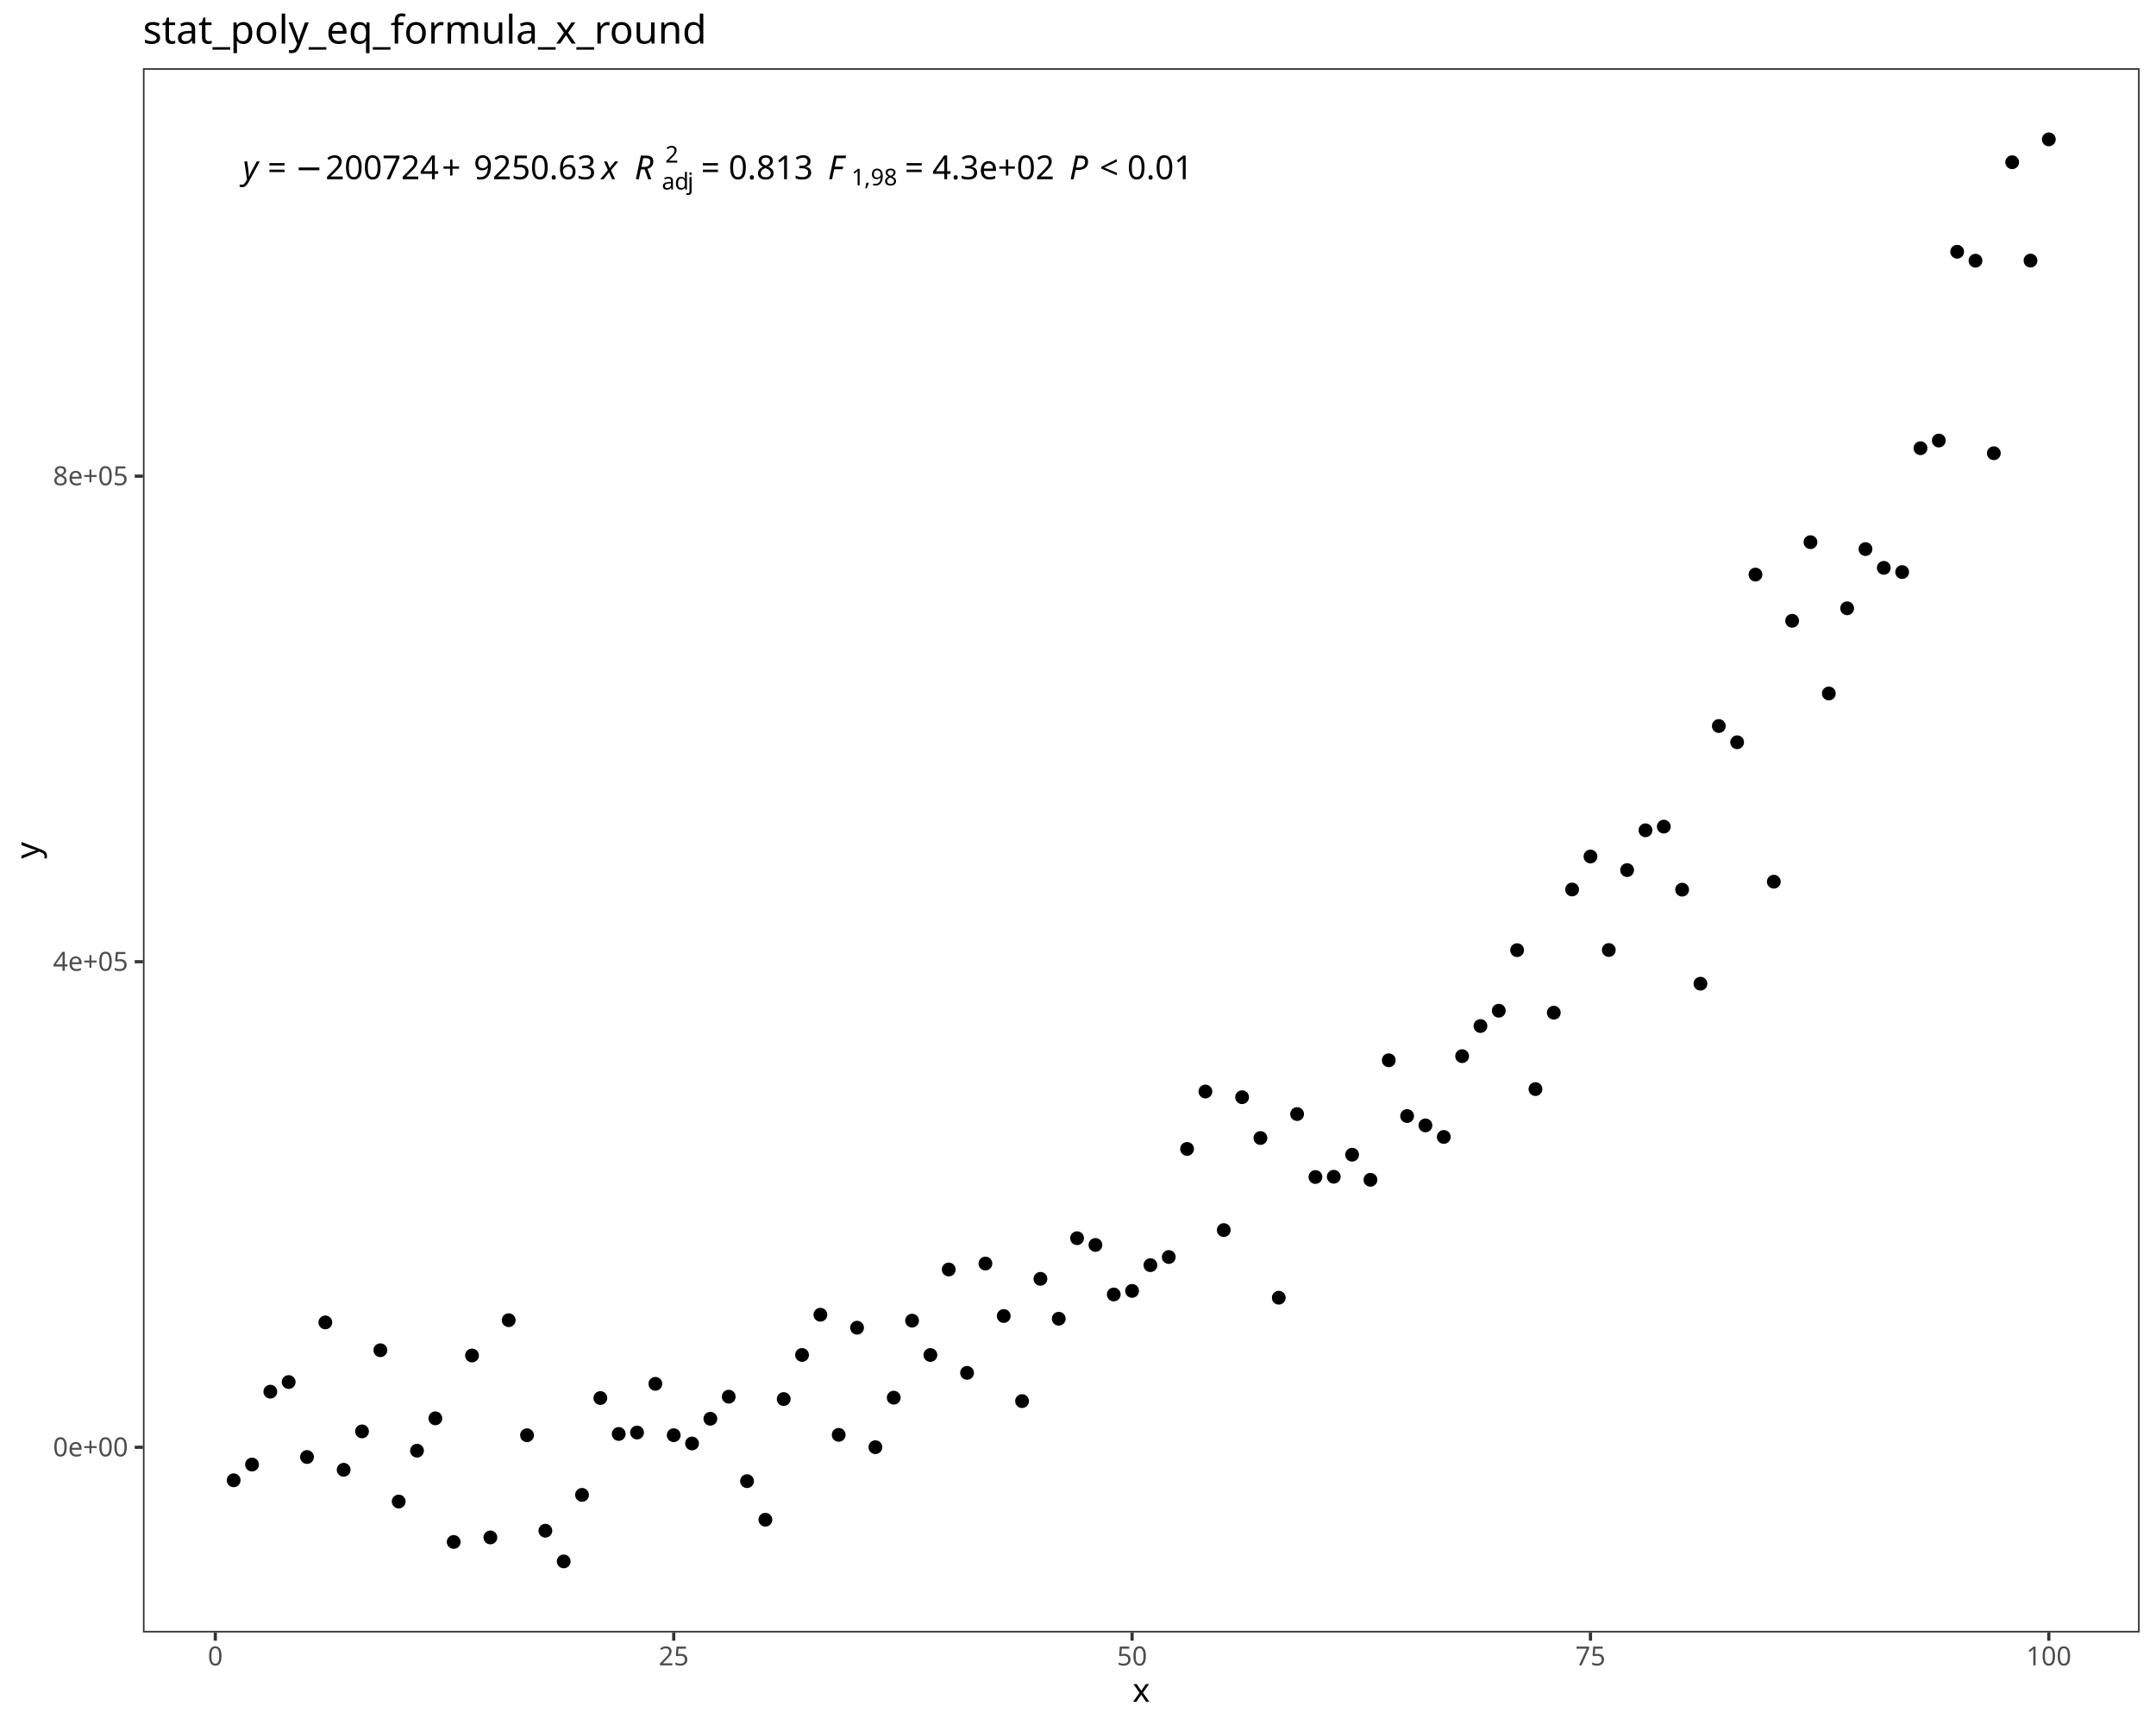
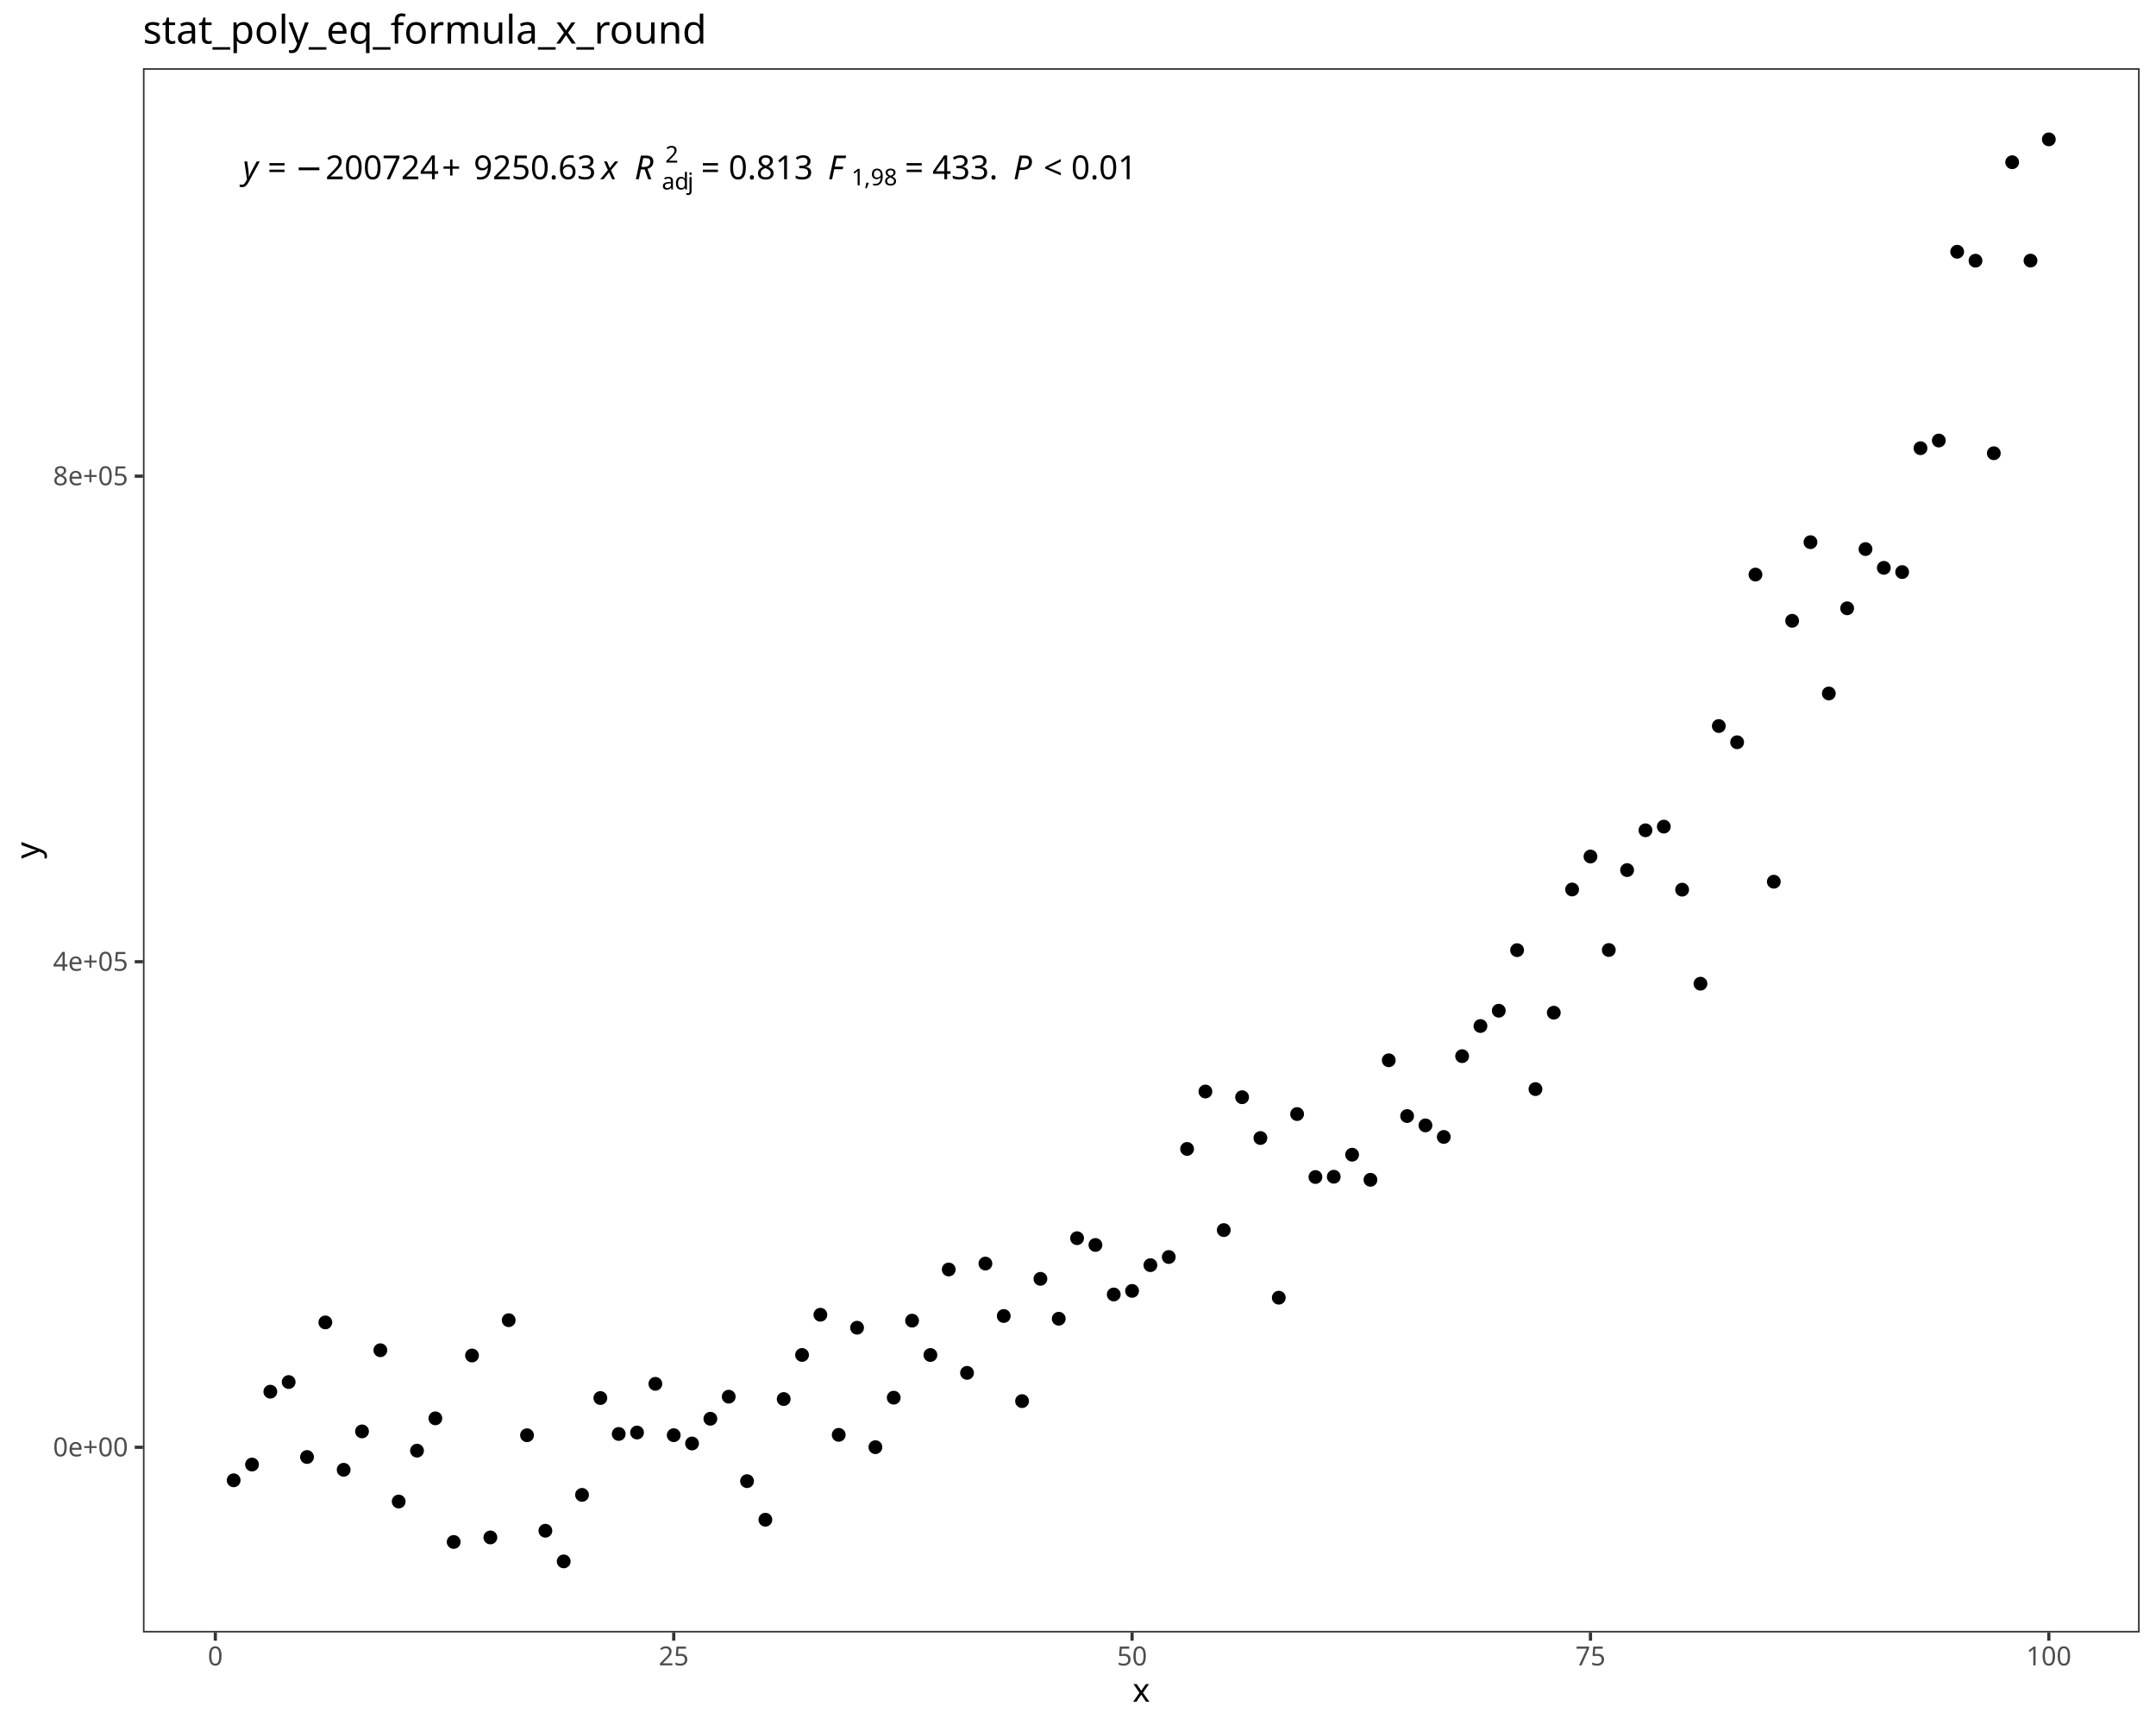
<svg xmlns="http://www.w3.org/2000/svg" class="svglite" data-engine-version="2.0" width="720.00pt" height="576.00pt" viewBox="0 0 720.00 576.00">
  <defs>
    <style type="text/css">
    .svglite line, .svglite polyline, .svglite polygon, .svglite path, .svglite rect, .svglite circle {
      fill: none;
      stroke: #000000;
      stroke-linecap: round;
      stroke-linejoin: round;
      stroke-miterlimit: 10.00;
    }
  </style>
  </defs>
  <rect width="100%" height="100%" style="stroke: none; fill: #FFFFFF;" />
  <defs>
    <clipPath id="cpMC4wMHw3MjAuMDB8MC4wMHw1NzYuMDA=">
      <rect x="0.00" y="0.00" width="720.00" height="576.00" />
    </clipPath>
  </defs>
  <g clip-path="url(#cpMC4wMHw3MjAuMDB8MC4wMHw1NzYuMDA=)">
    <rect x="0.00" y="0.00" width="720.00" height="576.00" style="stroke-width: 1.07; stroke: #FFFFFF; fill: #FFFFFF;" />
  </g>
  <defs>
    <clipPath id="cpNDcuNzN8NzE0LjUyfDIyLjc4fDU0NS4xMQ==">
      <rect x="47.73" y="22.78" width="666.80" height="522.33" />
    </clipPath>
  </defs>
  <g clip-path="url(#cpNDcuNzN8NzE0LjUyfDIyLjc4fDU0NS4xMQ==)">
    <rect x="47.73" y="22.78" width="666.80" height="522.33" style="stroke-width: 1.07; stroke: none; fill: #FFFFFF;" />
    <circle cx="78.03" cy="494.29" r="1.95" style="stroke-width: 0.71; fill: #000000;" />
    <circle cx="84.16" cy="489.03" r="1.95" style="stroke-width: 0.71; fill: #000000;" />
    <circle cx="90.28" cy="464.70" r="1.95" style="stroke-width: 0.71; fill: #000000;" />
    <circle cx="96.40" cy="461.48" r="1.95" style="stroke-width: 0.71; fill: #000000;" />
    <circle cx="102.53" cy="486.51" r="1.95" style="stroke-width: 0.71; fill: #000000;" />
    <circle cx="108.65" cy="441.57" r="1.95" style="stroke-width: 0.71; fill: #000000;" />
    <circle cx="114.77" cy="490.78" r="1.95" style="stroke-width: 0.71; fill: #000000;" />
    <circle cx="120.90" cy="477.96" r="1.95" style="stroke-width: 0.71; fill: #000000;" />
    <circle cx="127.02" cy="450.86" r="1.95" style="stroke-width: 0.71; fill: #000000;" />
    <circle cx="133.14" cy="501.38" r="1.95" style="stroke-width: 0.71; fill: #000000;" />
    <circle cx="139.26" cy="484.40" r="1.95" style="stroke-width: 0.71; fill: #000000;" />
    <circle cx="145.39" cy="473.60" r="1.95" style="stroke-width: 0.71; fill: #000000;" />
    <circle cx="151.51" cy="514.88" r="1.95" style="stroke-width: 0.71; fill: #000000;" />
    <circle cx="157.63" cy="452.62" r="1.95" style="stroke-width: 0.71; fill: #000000;" />
    <circle cx="163.76" cy="513.37" r="1.95" style="stroke-width: 0.71; fill: #000000;" />
    <circle cx="169.88" cy="440.83" r="1.95" style="stroke-width: 0.71; fill: #000000;" />
    <circle cx="176.00" cy="479.25" r="1.95" style="stroke-width: 0.71; fill: #000000;" />
    <circle cx="182.13" cy="511.13" r="1.95" style="stroke-width: 0.71; fill: #000000;" />
    <circle cx="188.25" cy="521.37" r="1.95" style="stroke-width: 0.71; fill: #000000;" />
    <circle cx="194.37" cy="499.16" r="1.95" style="stroke-width: 0.71; fill: #000000;" />
    <circle cx="200.49" cy="466.82" r="1.95" style="stroke-width: 0.71; fill: #000000;" />
    <circle cx="206.62" cy="478.82" r="1.95" style="stroke-width: 0.71; fill: #000000;" />
    <circle cx="212.74" cy="478.34" r="1.95" style="stroke-width: 0.71; fill: #000000;" />
    <circle cx="218.86" cy="462.08" r="1.95" style="stroke-width: 0.71; fill: #000000;" />
    <circle cx="224.99" cy="479.23" r="1.95" style="stroke-width: 0.71; fill: #000000;" />
    <circle cx="231.11" cy="482.00" r="1.95" style="stroke-width: 0.71; fill: #000000;" />
    <circle cx="237.23" cy="473.74" r="1.95" style="stroke-width: 0.71; fill: #000000;" />
    <circle cx="243.36" cy="466.37" r="1.95" style="stroke-width: 0.71; fill: #000000;" />
    <circle cx="249.48" cy="494.57" r="1.95" style="stroke-width: 0.71; fill: #000000;" />
    <circle cx="255.60" cy="507.45" r="1.95" style="stroke-width: 0.71; fill: #000000;" />
    <circle cx="261.72" cy="467.16" r="1.95" style="stroke-width: 0.71; fill: #000000;" />
    <circle cx="267.85" cy="452.44" r="1.95" style="stroke-width: 0.71; fill: #000000;" />
    <circle cx="273.97" cy="439.01" r="1.95" style="stroke-width: 0.71; fill: #000000;" />
    <circle cx="280.09" cy="479.12" r="1.95" style="stroke-width: 0.71; fill: #000000;" />
    <circle cx="286.22" cy="443.34" r="1.95" style="stroke-width: 0.71; fill: #000000;" />
    <circle cx="292.34" cy="483.23" r="1.95" style="stroke-width: 0.71; fill: #000000;" />
    <circle cx="298.46" cy="466.70" r="1.95" style="stroke-width: 0.71; fill: #000000;" />
    <circle cx="304.59" cy="440.98" r="1.95" style="stroke-width: 0.71; fill: #000000;" />
    <circle cx="310.71" cy="452.45" r="1.95" style="stroke-width: 0.71; fill: #000000;" />
    <circle cx="316.83" cy="423.90" r="1.95" style="stroke-width: 0.71; fill: #000000;" />
    <circle cx="322.95" cy="458.42" r="1.95" style="stroke-width: 0.71; fill: #000000;" />
    <circle cx="329.08" cy="421.92" r="1.95" style="stroke-width: 0.71; fill: #000000;" />
    <circle cx="335.20" cy="439.43" r="1.95" style="stroke-width: 0.71; fill: #000000;" />
    <circle cx="341.32" cy="467.85" r="1.95" style="stroke-width: 0.71; fill: #000000;" />
    <circle cx="347.45" cy="427.02" r="1.95" style="stroke-width: 0.71; fill: #000000;" />
    <circle cx="353.57" cy="440.34" r="1.95" style="stroke-width: 0.71; fill: #000000;" />
    <circle cx="359.69" cy="413.45" r="1.95" style="stroke-width: 0.71; fill: #000000;" />
    <circle cx="365.82" cy="415.71" r="1.95" style="stroke-width: 0.71; fill: #000000;" />
    <circle cx="371.94" cy="432.24" r="1.95" style="stroke-width: 0.71; fill: #000000;" />
    <circle cx="378.06" cy="431.05" r="1.95" style="stroke-width: 0.71; fill: #000000;" />
    <circle cx="384.18" cy="422.45" r="1.95" style="stroke-width: 0.71; fill: #000000;" />
    <circle cx="390.31" cy="419.73" r="1.95" style="stroke-width: 0.71; fill: #000000;" />
    <circle cx="396.43" cy="383.64" r="1.95" style="stroke-width: 0.71; fill: #000000;" />
    <circle cx="402.55" cy="364.47" r="1.95" style="stroke-width: 0.71; fill: #000000;" />
    <circle cx="408.68" cy="410.74" r="1.95" style="stroke-width: 0.71; fill: #000000;" />
    <circle cx="414.80" cy="366.37" r="1.95" style="stroke-width: 0.71; fill: #000000;" />
    <circle cx="420.92" cy="380.00" r="1.95" style="stroke-width: 0.71; fill: #000000;" />
    <circle cx="427.05" cy="433.32" r="1.95" style="stroke-width: 0.71; fill: #000000;" />
    <circle cx="433.17" cy="372.00" r="1.95" style="stroke-width: 0.71; fill: #000000;" />
    <circle cx="439.29" cy="393.02" r="1.95" style="stroke-width: 0.71; fill: #000000;" />
    <circle cx="445.41" cy="392.93" r="1.95" style="stroke-width: 0.71; fill: #000000;" />
    <circle cx="451.54" cy="385.57" r="1.95" style="stroke-width: 0.71; fill: #000000;" />
    <circle cx="457.66" cy="393.95" r="1.95" style="stroke-width: 0.71; fill: #000000;" />
    <circle cx="463.78" cy="354.04" r="1.95" style="stroke-width: 0.71; fill: #000000;" />
    <circle cx="469.91" cy="372.66" r="1.95" style="stroke-width: 0.71; fill: #000000;" />
    <circle cx="476.03" cy="375.78" r="1.95" style="stroke-width: 0.71; fill: #000000;" />
    <circle cx="482.15" cy="379.64" r="1.95" style="stroke-width: 0.71; fill: #000000;" />
    <circle cx="488.28" cy="352.66" r="1.95" style="stroke-width: 0.71; fill: #000000;" />
    <circle cx="494.40" cy="342.60" r="1.95" style="stroke-width: 0.71; fill: #000000;" />
    <circle cx="500.52" cy="337.49" r="1.95" style="stroke-width: 0.71; fill: #000000;" />
    <circle cx="506.64" cy="317.27" r="1.95" style="stroke-width: 0.71; fill: #000000;" />
    <circle cx="512.77" cy="363.66" r="1.95" style="stroke-width: 0.71; fill: #000000;" />
    <circle cx="518.89" cy="338.15" r="1.95" style="stroke-width: 0.71; fill: #000000;" />
    <circle cx="525.01" cy="297.01" r="1.95" style="stroke-width: 0.71; fill: #000000;" />
    <circle cx="531.14" cy="286.00" r="1.95" style="stroke-width: 0.71; fill: #000000;" />
    <circle cx="537.26" cy="317.22" r="1.95" style="stroke-width: 0.71; fill: #000000;" />
    <circle cx="543.38" cy="290.54" r="1.95" style="stroke-width: 0.71; fill: #000000;" />
    <circle cx="549.51" cy="277.24" r="1.95" style="stroke-width: 0.71; fill: #000000;" />
    <circle cx="555.63" cy="276.02" r="1.95" style="stroke-width: 0.71; fill: #000000;" />
    <circle cx="561.75" cy="297.07" r="1.95" style="stroke-width: 0.71; fill: #000000;" />
    <circle cx="567.87" cy="328.47" r="1.95" style="stroke-width: 0.71; fill: #000000;" />
    <circle cx="574.00" cy="242.43" r="1.95" style="stroke-width: 0.71; fill: #000000;" />
    <circle cx="580.12" cy="247.85" r="1.95" style="stroke-width: 0.71; fill: #000000;" />
    <circle cx="586.24" cy="191.86" r="1.95" style="stroke-width: 0.71; fill: #000000;" />
    <circle cx="592.37" cy="294.41" r="1.95" style="stroke-width: 0.71; fill: #000000;" />
    <circle cx="598.49" cy="207.29" r="1.95" style="stroke-width: 0.71; fill: #000000;" />
    <circle cx="604.61" cy="181.04" r="1.95" style="stroke-width: 0.71; fill: #000000;" />
    <circle cx="610.74" cy="231.56" r="1.95" style="stroke-width: 0.71; fill: #000000;" />
    <circle cx="616.86" cy="203.12" r="1.95" style="stroke-width: 0.71; fill: #000000;" />
    <circle cx="622.98" cy="183.34" r="1.95" style="stroke-width: 0.71; fill: #000000;" />
    <circle cx="629.10" cy="189.61" r="1.95" style="stroke-width: 0.71; fill: #000000;" />
    <circle cx="635.23" cy="191.02" r="1.95" style="stroke-width: 0.71; fill: #000000;" />
    <circle cx="641.35" cy="149.66" r="1.95" style="stroke-width: 0.71; fill: #000000;" />
    <circle cx="647.47" cy="147.10" r="1.95" style="stroke-width: 0.71; fill: #000000;" />
    <circle cx="653.60" cy="84.06" r="1.95" style="stroke-width: 0.71; fill: #000000;" />
    <circle cx="659.72" cy="87.05" r="1.95" style="stroke-width: 0.71; fill: #000000;" />
    <circle cx="665.84" cy="151.34" r="1.95" style="stroke-width: 0.71; fill: #000000;" />
    <circle cx="671.97" cy="54.17" r="1.95" style="stroke-width: 0.71; fill: #000000;" />
    <circle cx="678.09" cy="87.02" r="1.95" style="stroke-width: 0.71; fill: #000000;" />
    <circle cx="684.21" cy="46.53" r="1.95" style="stroke-width: 0.71; fill: #000000;" />
    <text x="81.07" y="59.84" style="font-size: 11.04px; font-style: italic; font-family: sans;" textLength="5.52px" lengthAdjust="spacingAndGlyphs">y</text>
    <text x="86.59" y="59.84" style="font-size: 11.04px; font-family: sans;" textLength="2.76px" lengthAdjust="spacingAndGlyphs"> </text>
    <text x="89.35" y="59.84" style="font-size: 11.04px; font-family: sans;" textLength="6.45px" lengthAdjust="spacingAndGlyphs">=</text>
    <text x="95.80" y="59.84" style="font-size: 11.04px; font-family: sans;" textLength="2.76px" lengthAdjust="spacingAndGlyphs"> </text>
    <text x="98.57" y="59.84" style="font-size: 11.04px; font-family: sans;" textLength="8.58px" lengthAdjust="spacingAndGlyphs">−</text>
    <text x="108.68" y="59.84" style="font-size: 11.04px; font-family: sans;" textLength="36.84px" lengthAdjust="spacingAndGlyphs">200724</text>
    <text x="147.56" y="59.84" style="font-size: 11.04px; font-family: sans;" textLength="8.57px" lengthAdjust="spacingAndGlyphs">+</text>
    <text x="158.18" y="59.84" style="font-size: 11.04px; font-family: sans;" textLength="39.91px" lengthAdjust="spacingAndGlyphs">9250.63</text>
    <text x="198.09" y="59.84" style="font-size: 11.04px; font-family: sans;" textLength="2.76px" lengthAdjust="spacingAndGlyphs"> </text>
    <text x="200.85" y="59.84" style="font-size: 11.04px; font-style: italic; font-family: sans;" textLength="5.52px" lengthAdjust="spacingAndGlyphs">x</text>
    <text x="206.37" y="59.84" style="font-size: 11.04px; font-family: sans;" textLength="2.76px" lengthAdjust="spacingAndGlyphs"> </text>
    <text x="209.14" y="59.84" style="font-size: 11.04px; font-family: sans;" textLength="2.76px" lengthAdjust="spacingAndGlyphs"> </text>
    <text x="211.90" y="59.84" style="font-size: 11.04px; font-style: italic; font-family: sans;" textLength="7.98px" lengthAdjust="spacingAndGlyphs">R</text>
    <text x="221.01" y="63.26" style="font-size: 7.73px; font-family: sans;" textLength="4.30px" lengthAdjust="spacingAndGlyphs">a</text>
    <text x="225.31" y="63.26" style="font-size: 7.73px; font-family: sans;" textLength="4.30px" lengthAdjust="spacingAndGlyphs">d</text>
    <text x="229.61" y="63.26" style="font-size: 7.73px; font-family: sans;" textLength="1.72px" lengthAdjust="spacingAndGlyphs">j</text>
    <text x="222.15" y="54.30" style="font-size: 7.73px; font-family: sans;" textLength="4.30px" lengthAdjust="spacingAndGlyphs">2</text>
    <text x="231.32" y="59.84" style="font-size: 11.04px; font-family: sans;" textLength="2.76px" lengthAdjust="spacingAndGlyphs"> </text>
    <text x="234.09" y="59.84" style="font-size: 11.04px; font-family: sans;" textLength="6.45px" lengthAdjust="spacingAndGlyphs">=</text>
    <text x="240.54" y="59.84" style="font-size: 11.04px; font-family: sans;" textLength="2.76px" lengthAdjust="spacingAndGlyphs"> </text>
    <text x="243.30" y="59.84" style="font-size: 11.04px; font-family: sans;" textLength="27.63px" lengthAdjust="spacingAndGlyphs">0.813</text>
    <text x="270.93" y="59.84" style="font-size: 11.04px; font-family: sans;" textLength="2.76px" lengthAdjust="spacingAndGlyphs"> </text>
    <text x="273.69" y="59.84" style="font-size: 11.04px; font-family: sans;" textLength="2.76px" lengthAdjust="spacingAndGlyphs"> </text>
    <text x="276.45" y="59.84" style="font-size: 11.04px; font-style: italic; font-family: sans;" textLength="6.74px" lengthAdjust="spacingAndGlyphs">F</text>
    <text x="284.33" y="61.88" style="font-size: 7.73px; font-family: sans;" textLength="4.30px" lengthAdjust="spacingAndGlyphs">1</text>
    <text x="288.63" y="61.88" style="font-size: 7.73px; font-family: sans;" textLength="2.15px" lengthAdjust="spacingAndGlyphs">,</text>
    <text x="290.78" y="61.88" style="font-size: 7.73px; font-family: sans;" textLength="8.60px" lengthAdjust="spacingAndGlyphs">98</text>
    <text x="299.38" y="59.84" style="font-size: 11.04px; font-family: sans;" textLength="2.76px" lengthAdjust="spacingAndGlyphs"> </text>
    <text x="302.14" y="59.84" style="font-size: 11.04px; font-family: sans;" textLength="6.45px" lengthAdjust="spacingAndGlyphs">=</text>
    <text x="308.59" y="59.84" style="font-size: 11.04px; font-family: sans;" textLength="2.76px" lengthAdjust="spacingAndGlyphs"> </text>
-     <text x="311.35" y="59.84" style="font-size: 11.04px; font-family: sans;" textLength="40.22px" lengthAdjust="spacingAndGlyphs">4.3e+02</text>
-     <text x="351.57" y="59.84" style="font-size: 11.04px; font-family: sans;" textLength="2.76px" lengthAdjust="spacingAndGlyphs"> </text>
-     <text x="354.33" y="59.84" style="font-size: 11.04px; font-family: sans;" textLength="2.76px" lengthAdjust="spacingAndGlyphs"> </text>
-     <text x="357.10" y="59.84" style="font-size: 11.04px; font-style: italic; font-family: sans;" textLength="7.37px" lengthAdjust="spacingAndGlyphs">P</text>
-     <text x="364.46" y="59.84" style="font-size: 11.04px; font-family: sans;" textLength="2.76px" lengthAdjust="spacingAndGlyphs"> </text>
-     <text x="367.22" y="59.84" style="font-size: 11.04px; font-family: sans;" textLength="6.45px" lengthAdjust="spacingAndGlyphs">&lt;</text>
-     <text x="373.68" y="59.84" style="font-size: 11.04px; font-family: sans;" textLength="2.76px" lengthAdjust="spacingAndGlyphs"> </text>
-     <text x="376.44" y="59.84" style="font-size: 11.04px; font-family: sans;" textLength="21.49px" lengthAdjust="spacingAndGlyphs">0.01</text>
+     <text x="311.35" y="59.84" style="font-size: 11.04px; font-family: sans;" textLength="21.49px" lengthAdjust="spacingAndGlyphs">433.</text>
+     <text x="332.84" y="59.84" style="font-size: 11.04px; font-family: sans;" textLength="2.76px" lengthAdjust="spacingAndGlyphs"> </text>
+     <text x="335.60" y="59.84" style="font-size: 11.04px; font-family: sans;" textLength="2.76px" lengthAdjust="spacingAndGlyphs"> </text>
+     <text x="338.36" y="59.84" style="font-size: 11.04px; font-style: italic; font-family: sans;" textLength="7.37px" lengthAdjust="spacingAndGlyphs">P</text>
+     <text x="345.73" y="59.84" style="font-size: 11.04px; font-family: sans;" textLength="2.76px" lengthAdjust="spacingAndGlyphs"> </text>
+     <text x="348.49" y="59.84" style="font-size: 11.04px; font-family: sans;" textLength="6.45px" lengthAdjust="spacingAndGlyphs">&lt;</text>
+     <text x="354.94" y="59.84" style="font-size: 11.04px; font-family: sans;" textLength="2.76px" lengthAdjust="spacingAndGlyphs"> </text>
+     <text x="357.71" y="59.84" style="font-size: 11.04px; font-family: sans;" textLength="21.49px" lengthAdjust="spacingAndGlyphs">0.01</text>
    <rect x="47.73" y="22.78" width="666.80" height="522.33" style="stroke-width: 1.07; stroke: #333333;" />
  </g>
  <g clip-path="url(#cpMC4wMHw3MjAuMDB8MC4wMHw1NzYuMDA=)">
    <text x="42.79" y="486.29" text-anchor="end" style="font-size: 8.80px; fill: #4D4D4D; font-family: sans;" textLength="24.72px" lengthAdjust="spacingAndGlyphs">0e+00</text>
    <text x="42.79" y="324.15" text-anchor="end" style="font-size: 8.80px; fill: #4D4D4D; font-family: sans;" textLength="24.72px" lengthAdjust="spacingAndGlyphs">4e+05</text>
    <text x="42.79" y="162.02" text-anchor="end" style="font-size: 8.80px; fill: #4D4D4D; font-family: sans;" textLength="24.72px" lengthAdjust="spacingAndGlyphs">8e+05</text>
    <polyline points="44.99,483.26 47.73,483.26 " style="stroke-width: 1.07; stroke: #333333; stroke-linecap: butt;" />
    <polyline points="44.99,321.13 47.73,321.13 " style="stroke-width: 1.07; stroke: #333333; stroke-linecap: butt;" />
    <polyline points="44.99,158.99 47.73,158.99 " style="stroke-width: 1.07; stroke: #333333; stroke-linecap: butt;" />
    <polyline points="71.91,547.85 71.91,545.11 " style="stroke-width: 1.07; stroke: #333333; stroke-linecap: butt;" />
    <polyline points="224.99,547.85 224.99,545.11 " style="stroke-width: 1.07; stroke: #333333; stroke-linecap: butt;" />
    <polyline points="378.06,547.85 378.06,545.11 " style="stroke-width: 1.07; stroke: #333333; stroke-linecap: butt;" />
    <polyline points="531.14,547.85 531.14,545.11 " style="stroke-width: 1.07; stroke: #333333; stroke-linecap: butt;" />
    <polyline points="684.21,547.85 684.21,545.11 " style="stroke-width: 1.07; stroke: #333333; stroke-linecap: butt;" />
    <text x="71.91" y="556.10" text-anchor="middle" style="font-size: 8.80px; fill: #4D4D4D; font-family: sans;" textLength="4.89px" lengthAdjust="spacingAndGlyphs">0</text>
    <text x="224.99" y="556.10" text-anchor="middle" style="font-size: 8.80px; fill: #4D4D4D; font-family: sans;" textLength="9.79px" lengthAdjust="spacingAndGlyphs">25</text>
    <text x="378.06" y="556.10" text-anchor="middle" style="font-size: 8.80px; fill: #4D4D4D; font-family: sans;" textLength="9.79px" lengthAdjust="spacingAndGlyphs">50</text>
    <text x="531.14" y="556.10" text-anchor="middle" style="font-size: 8.80px; fill: #4D4D4D; font-family: sans;" textLength="9.79px" lengthAdjust="spacingAndGlyphs">75</text>
    <text x="684.21" y="556.10" text-anchor="middle" style="font-size: 8.80px; fill: #4D4D4D; font-family: sans;" textLength="14.68px" lengthAdjust="spacingAndGlyphs">100</text>
    <text x="381.12" y="568.24" text-anchor="middle" style="font-size: 11.00px; font-family: sans;" textLength="5.50px" lengthAdjust="spacingAndGlyphs">x</text>
    <text transform="translate(13.05,283.95) rotate(-90)" text-anchor="middle" style="font-size: 11.00px; font-family: sans;" textLength="5.50px" lengthAdjust="spacingAndGlyphs">y</text>
    <text x="47.73" y="14.56" style="font-size: 13.20px; font-family: sans;" textLength="181.28px" lengthAdjust="spacingAndGlyphs">stat_poly_eq_formula_x_round</text>
  </g>
</svg>
